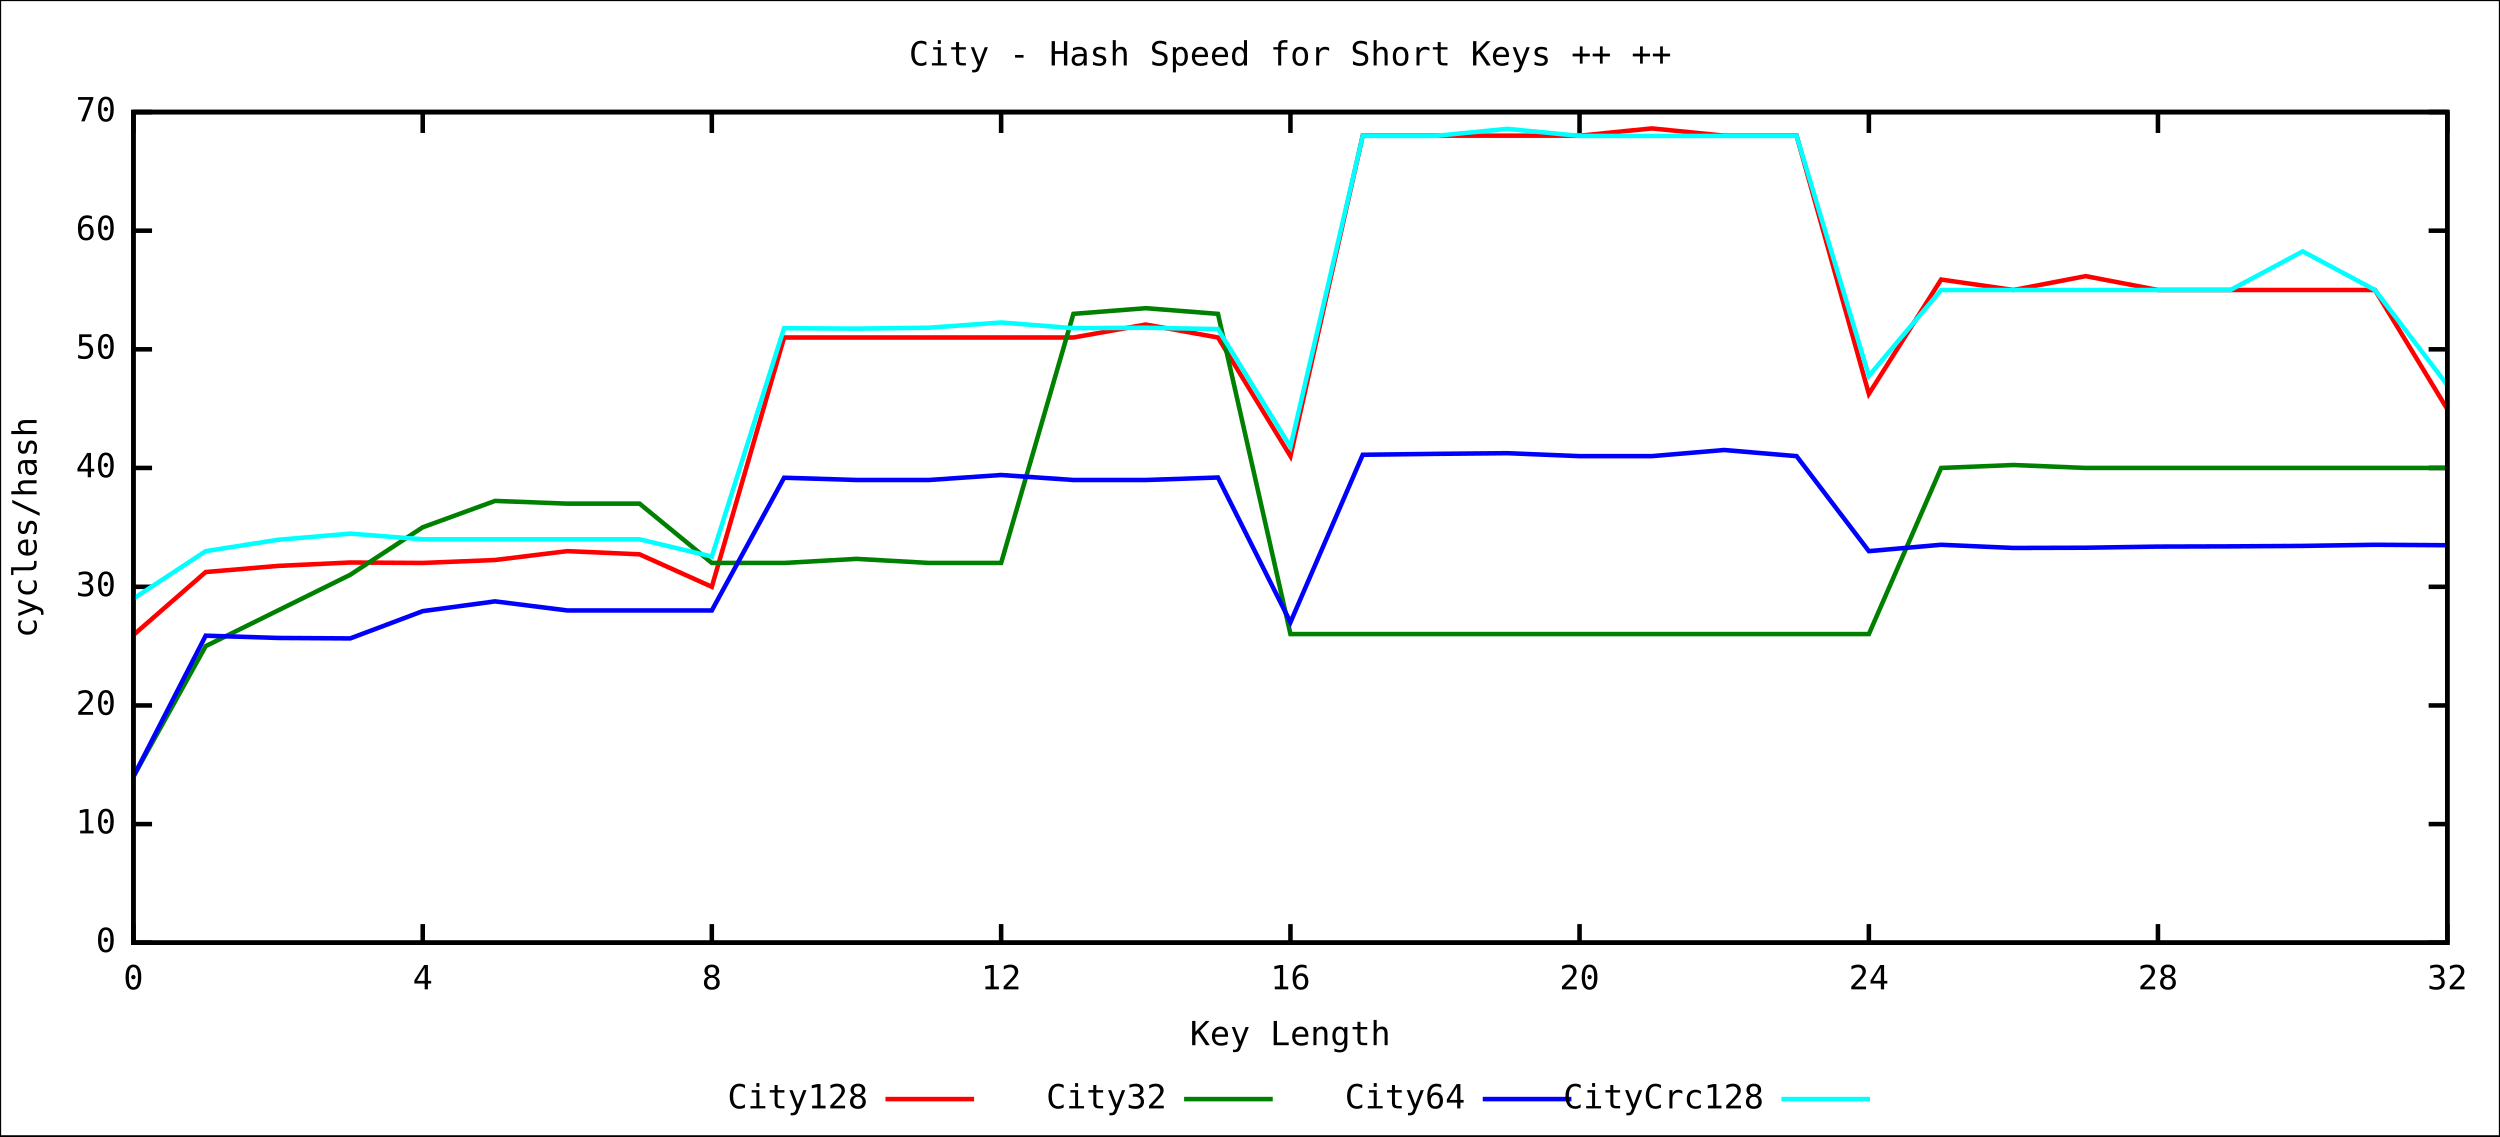
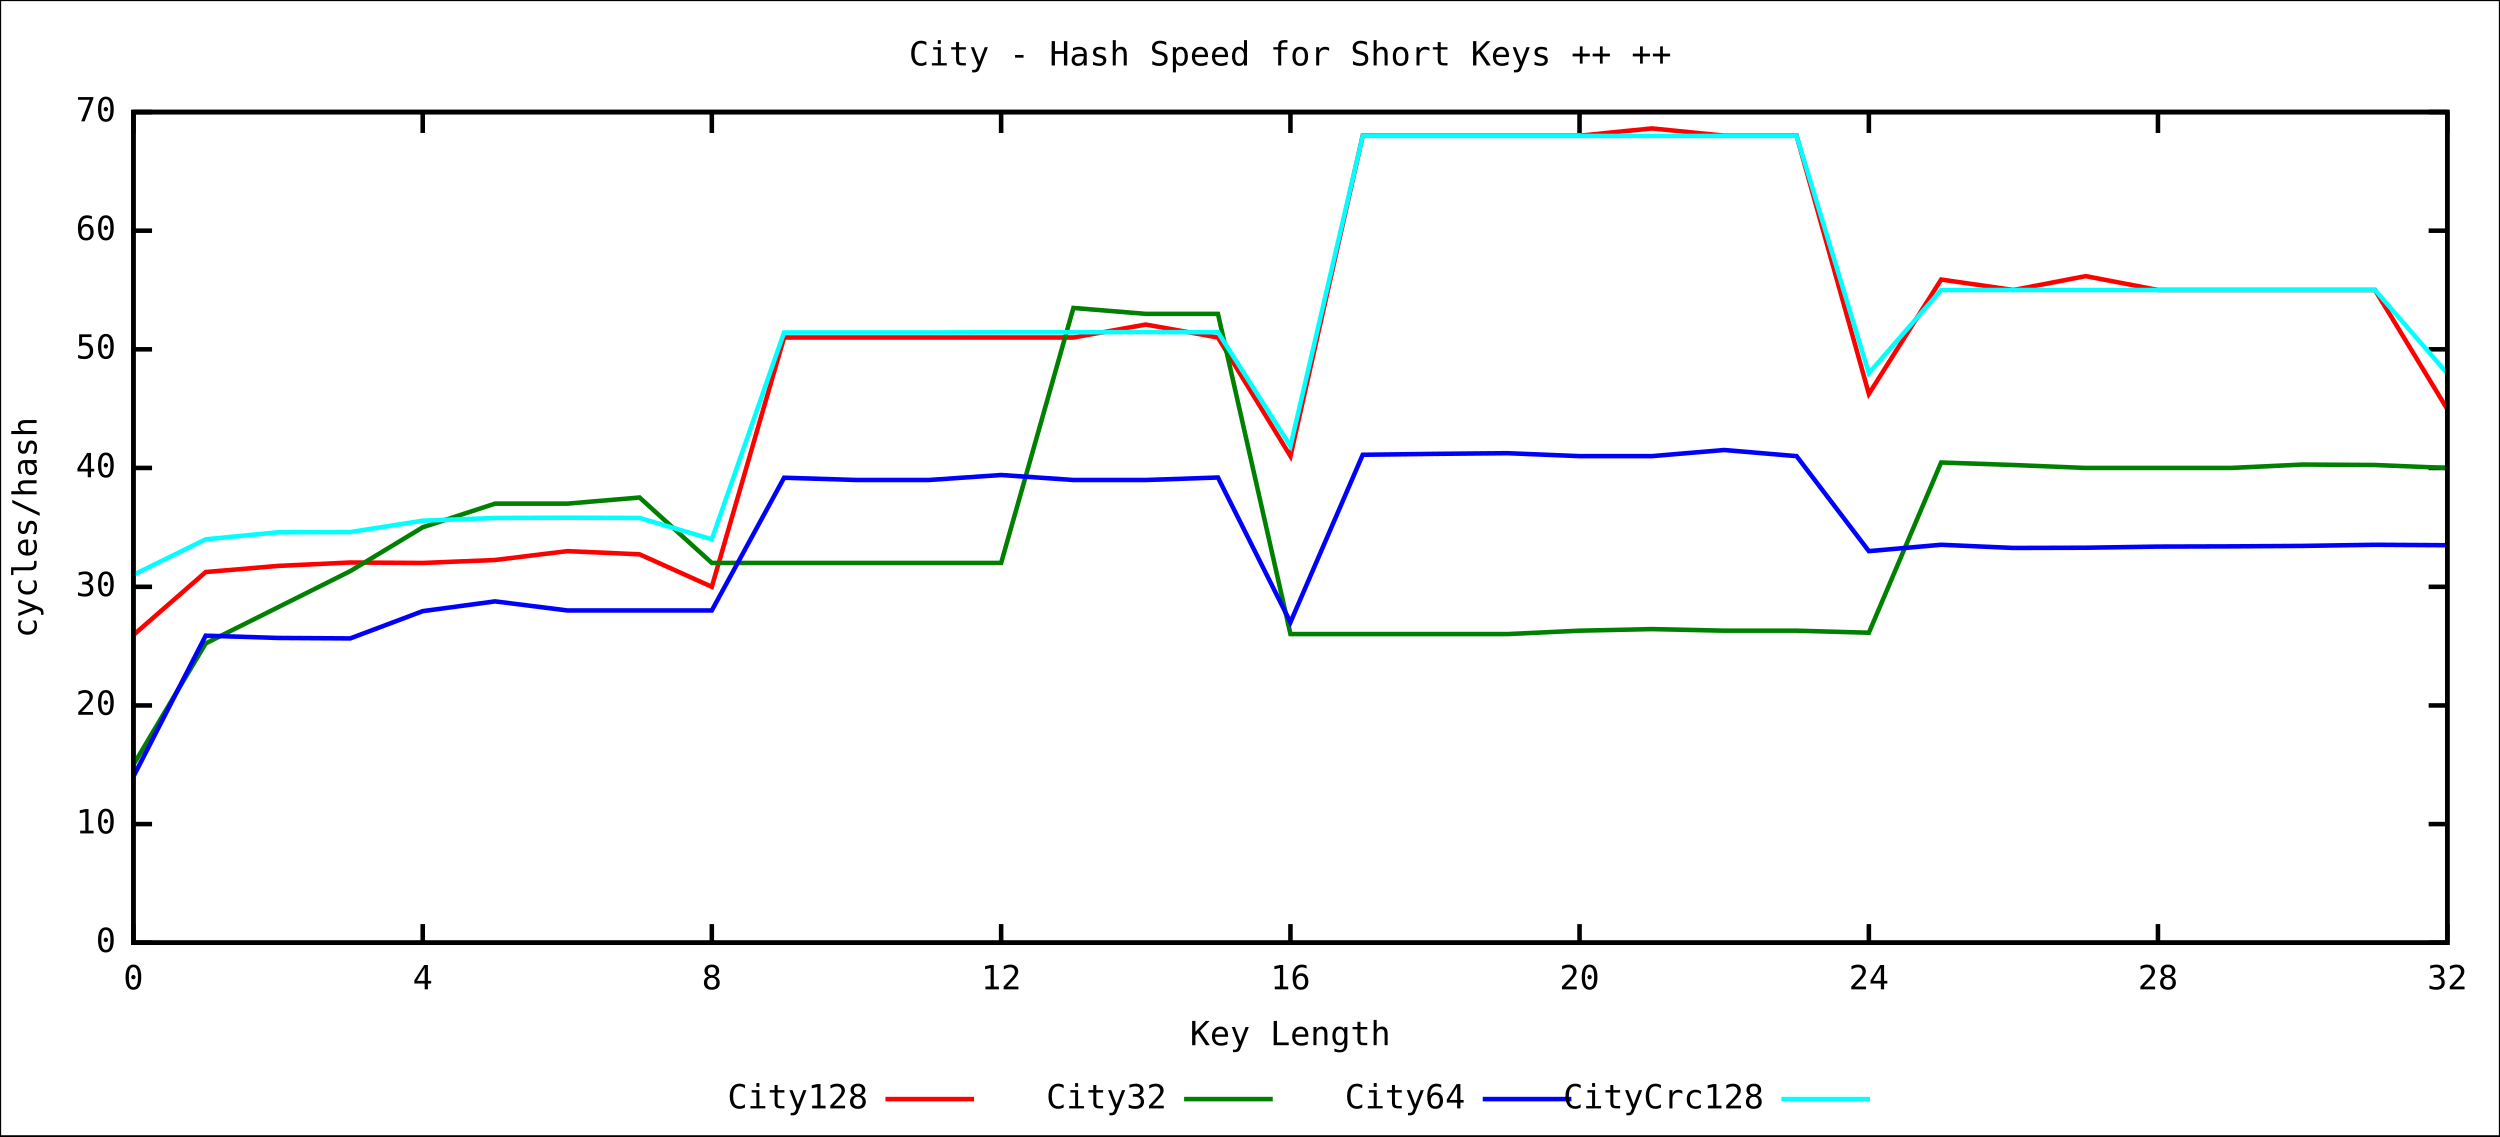
<svg xmlns="http://www.w3.org/2000/svg" xmlns:xlink="http://www.w3.org/1999/xlink" width="1100" height="500" viewBox="0 0 1100 500">
  <rect x="0" y="0" width="1100" height="500" fill="#ffffff" stroke="black" stroke-width="1" />
  <g id="gnuplot_canvas">
    <defs>
      <circle id="gpDot" r="0.5" stroke-width="0.5" />
      <path id="gpPt0" stroke-width="0.244" stroke="currentColor" d="M-1,0 h2 M0,-1 v2" />
      <path id="gpPt1" stroke-width="0.244" stroke="currentColor" d="M-1,-1 L1,1 M1,-1 L-1,1" />
      <path id="gpPt2" stroke-width="0.244" stroke="currentColor" d="M-1,0 L1,0 M0,-1 L0,1 M-1,-1 L1,1 M-1,1 L1,-1" />
      <rect id="gpPt3" stroke-width="0.244" stroke="currentColor" x="-1" y="-1" width="2" height="2" />
      <rect id="gpPt4" stroke-width="0.244" stroke="currentColor" fill="currentColor" x="-1" y="-1" width="2" height="2" />
      <circle id="gpPt5" stroke-width="0.244" stroke="currentColor" cx="0" cy="0" r="1" />
      <use xlink:href="#gpPt5" id="gpPt6" fill="currentColor" stroke="none" />
      <path id="gpPt7" stroke-width="0.244" stroke="currentColor" d="M0,-1.33 L-1.33,0.67 L1.33,0.67 z" />
      <use xlink:href="#gpPt7" id="gpPt8" fill="currentColor" stroke="none" />
      <use xlink:href="#gpPt7" id="gpPt9" stroke="currentColor" transform="rotate(180)" />
      <use xlink:href="#gpPt9" id="gpPt10" fill="currentColor" stroke="none" />
      <use xlink:href="#gpPt3" id="gpPt11" stroke="currentColor" transform="rotate(45)" />
      <use xlink:href="#gpPt11" id="gpPt12" fill="currentColor" stroke="none" />
    </defs>
    <g style="fill:none; color:white; stroke:currentColor; stroke-width:2.00; stroke-linecap:butt; stroke-linejoin:miter">
</g>
    <g style="fill:none; color:black; stroke:currentColor; stroke-width:2.00; stroke-linecap:butt; stroke-linejoin:miter">
      <path stroke="black" d="M58.7,414.8 L66.9,414.8 M1076.8,414.8 L1068.6,414.8  h0.01" />
      <g transform="translate(51.0,418.9)" style="stroke:none; fill:black; font-family:mono; font-size:11.00pt; text-anchor:end">
        <text> 0</text>
      </g>
      <path stroke="black" d="M58.7,362.6 L66.9,362.6 M1076.8,362.6 L1068.6,362.6  h0.01" />
      <g transform="translate(51.0,366.7)" style="stroke:none; fill:black; font-family:mono; font-size:11.00pt; text-anchor:end">
        <text> 10</text>
      </g>
      <path stroke="black" d="M58.7,310.4 L66.9,310.4 M1076.8,310.4 L1068.6,310.4  h0.01" />
      <g transform="translate(51.0,314.5)" style="stroke:none; fill:black; font-family:mono; font-size:11.00pt; text-anchor:end">
        <text> 20</text>
      </g>
      <path stroke="black" d="M58.7,258.2 L66.9,258.2 M1076.8,258.2 L1068.6,258.2  h0.01" />
      <g transform="translate(51.0,262.3)" style="stroke:none; fill:black; font-family:mono; font-size:11.00pt; text-anchor:end">
        <text> 30</text>
      </g>
      <path stroke="black" d="M58.7,205.9 L66.9,205.9 M1076.8,205.9 L1068.6,205.9  h0.01" />
      <g transform="translate(51.0,210.0)" style="stroke:none; fill:black; font-family:mono; font-size:11.00pt; text-anchor:end">
        <text> 40</text>
      </g>
      <path stroke="black" d="M58.7,153.7 L66.9,153.7 M1076.8,153.7 L1068.6,153.7  h0.01" />
      <g transform="translate(51.0,157.8)" style="stroke:none; fill:black; font-family:mono; font-size:11.00pt; text-anchor:end">
        <text> 50</text>
      </g>
      <path stroke="black" d="M58.7,101.5 L66.9,101.5 M1076.8,101.5 L1068.6,101.5  h0.01" />
      <g transform="translate(51.0,105.6)" style="stroke:none; fill:black; font-family:mono; font-size:11.00pt; text-anchor:end">
        <text> 60</text>
      </g>
      <path stroke="black" d="M58.7,49.3 L66.9,49.3 M1076.8,49.3 L1068.6,49.3  h0.01" />
      <g transform="translate(51.0,53.4)" style="stroke:none; fill:black; font-family:mono; font-size:11.00pt; text-anchor:end">
        <text> 70</text>
      </g>
      <path stroke="black" d="M58.7,414.8 L58.7,406.6 M58.7,49.3 L58.7,57.5  h0.01" />
      <g transform="translate(58.7,435.3)" style="stroke:none; fill:black; font-family:mono; font-size:11.00pt; text-anchor:middle">
        <text> 0</text>
      </g>
      <path stroke="black" d="M186.0,414.8 L186.0,406.6 M186.0,49.3 L186.0,57.5  h0.01" />
      <g transform="translate(186.0,435.3)" style="stroke:none; fill:black; font-family:mono; font-size:11.00pt; text-anchor:middle">
        <text> 4</text>
      </g>
      <path stroke="black" d="M313.2,414.8 L313.2,406.6 M313.2,49.3 L313.2,57.5  h0.01" />
      <g transform="translate(313.2,435.3)" style="stroke:none; fill:black; font-family:mono; font-size:11.00pt; text-anchor:middle">
        <text> 8</text>
      </g>
      <path stroke="black" d="M440.5,414.8 L440.5,406.6 M440.5,49.3 L440.5,57.5  h0.01" />
      <g transform="translate(440.5,435.3)" style="stroke:none; fill:black; font-family:mono; font-size:11.00pt; text-anchor:middle">
        <text> 12</text>
      </g>
      <path stroke="black" d="M567.8,414.8 L567.8,406.6 M567.8,49.3 L567.8,57.5  h0.01" />
      <g transform="translate(567.8,435.3)" style="stroke:none; fill:black; font-family:mono; font-size:11.00pt; text-anchor:middle">
        <text> 16</text>
      </g>
      <path stroke="black" d="M695.0,414.8 L695.0,406.6 M695.0,49.3 L695.0,57.5  h0.01" />
      <g transform="translate(695.0,435.3)" style="stroke:none; fill:black; font-family:mono; font-size:11.00pt; text-anchor:middle">
        <text> 20</text>
      </g>
      <path stroke="black" d="M822.3,414.8 L822.3,406.6 M822.3,49.3 L822.3,57.5  h0.01" />
      <g transform="translate(822.3,435.3)" style="stroke:none; fill:black; font-family:mono; font-size:11.00pt; text-anchor:middle">
        <text> 24</text>
      </g>
      <path stroke="black" d="M949.5,414.8 L949.5,406.6 M949.5,49.3 L949.5,57.5  h0.01" />
      <g transform="translate(949.5,435.3)" style="stroke:none; fill:black; font-family:mono; font-size:11.00pt; text-anchor:middle">
        <text> 28</text>
      </g>
      <path stroke="black" d="M1076.8,414.8 L1076.8,406.6 M1076.8,49.3 L1076.8,57.5  h0.01" />
      <g transform="translate(1076.8,435.3)" style="stroke:none; fill:black; font-family:mono; font-size:11.00pt; text-anchor:middle">
        <text> 32</text>
      </g>
      <path stroke="black" d="M58.7,49.3 L58.7,414.8 L1076.8,414.8 L1076.8,49.3 L58.7,49.3 Z  h0.01" />
      <g transform="translate(16.1,232.1) rotate(270)" style="stroke:none; fill:black; font-family:mono; font-size:11.00pt; text-anchor:middle">
        <text>cycles/hash</text>
      </g>
      <g transform="translate(567.7,459.9)" style="stroke:none; fill:black; font-family:mono; font-size:11.00pt; text-anchor:middle">
        <text>Key Length</text>
      </g>
      <g transform="translate(567.7,28.8)" style="stroke:none; fill:black; font-family:mono; font-size:11.00pt; text-anchor:middle">
        <text>City - Hash Speed for Short Keys <a href="City.medium.svg">++</a>
          <a href="City.long.svg">++</a>
        </text>
      </g>
    </g>
    <g id="City128">
      <g style="fill:none; color:red; stroke:currentColor; stroke-width:2.00; stroke-linecap:butt; stroke-linejoin:miter">
        <g visibility="visible">
          <g transform="translate(381.9,487.7)" style="stroke:none; fill:black; font-family:mono; font-size:11.00pt; text-anchor:end">
            <text>City128</text>
          </g>
          <path d="M389.6,483.6 L428.6,483.6  h0.01" />
        </g>
        <path d="M58.7,279.4 L90.5,251.7 L122.3,249.0 L154.1,247.5 L186.0,247.7 L217.8,246.4 L249.6,242.5 L281.4,243.9    L313.2,258.2 L345.0,148.5 L376.9,148.5 L408.7,148.5 L440.5,148.5 L472.3,148.5 L504.1,142.8 L535.9,148.5    L567.8,200.7 L599.6,59.7 L631.4,59.7 L663.2,59.7 L695.0,59.7 L726.8,56.5 L758.6,59.7 L790.5,59.7    L822.3,173.3 L854.1,123.0 L885.9,127.6 L917.7,121.5 L949.5,127.6 L981.4,127.6 L1013.2,127.6 L1045.0,127.6    L1076.8,180.0  h0.01" />
      </g>
    </g>
    <g id="City32">
      <g style="fill:none; color:green; stroke:currentColor; stroke-width:2.00; stroke-linecap:butt; stroke-linejoin:miter">
        <g visibility="visible">
          <g transform="translate(513.3,487.7)" style="stroke:none; fill:black; font-family:mono; font-size:11.00pt; text-anchor:end">
            <text>City32</text>
          </g>
          <path d="M521.0,483.6 L560.0,483.6  h0.01" />
        </g>
-         <path d="M58.7,341.7 L90.5,284.3 L122.3,268.6 L154.1,252.9 L186.0,232.0 L217.8,220.4 L249.6,221.6 L281.4,221.6    L313.2,247.7 L345.0,247.7 L376.9,245.9 L408.7,247.7 L440.5,247.7 L472.3,138.1 L504.1,135.6 L535.9,138.1    L567.8,279.0 L599.6,279.0 L631.4,279.0 L663.2,279.0 L695.0,279.0 L726.8,279.0 L758.6,279.0 L790.5,279.0    L822.3,279.0 L854.1,205.9 L885.9,204.6 L917.7,205.9 L949.5,205.9 L981.4,205.9 L1013.2,205.9 L1045.0,205.9    L1076.8,205.9  h0.01" />
+         <path d="M58.7,336.5 L90.5,283.1 L122.3,267.2 L154.1,251.3 L186.0,232.0 L217.8,221.6 L249.6,221.6 L281.4,218.9    L313.2,247.7 L345.0,247.7 L376.9,247.7 L408.7,247.7 L440.5,247.7 L472.3,135.5 L504.1,138.1 L535.9,138.1    L567.8,279.0 L599.6,279.0 L631.4,279.0 L663.2,279.0 L695.0,277.5 L726.8,276.8 L758.6,277.5 L790.5,277.5    L822.3,278.4 L854.1,203.5 L885.9,204.6 L917.7,205.9 L949.5,205.9 L981.4,205.9 L1013.2,204.4 L1045.0,204.6    L1076.8,205.9  h0.01" />
      </g>
    </g>
    <g id="City64">
      <g style="fill:none; color:blue; stroke:currentColor; stroke-width:2.00; stroke-linecap:butt; stroke-linejoin:miter">
        <g visibility="visible">
          <g transform="translate(644.7,487.7)" style="stroke:none; fill:black; font-family:mono; font-size:11.00pt; text-anchor:end">
            <text>City64</text>
          </g>
          <path d="M652.4,483.6 L691.4,483.6  h0.01" />
        </g>
        <path d="M58.7,341.7 L90.5,279.7 L122.3,280.7 L154.1,280.9 L186.0,268.9 L217.8,264.6 L249.6,268.6 L281.4,268.6    L313.2,268.6 L345.0,210.2 L376.9,211.2 L408.7,211.2 L440.5,209.0 L472.3,211.2 L504.1,211.2 L535.9,210.1    L567.8,273.8 L599.6,200.1 L631.4,199.7 L663.2,199.4 L695.0,200.7 L726.8,200.7 L758.6,198.0 L790.5,200.7    L822.3,242.5 L854.1,239.7 L885.9,241.1 L917.7,241.0 L949.5,240.5 L981.4,240.4 L1013.2,240.2 L1045.0,239.7    L1076.8,239.9  h0.01" />
      </g>
    </g>
    <g id="CityCrc128">
      <g style="fill:none; color:cyan; stroke:currentColor; stroke-width:2.00; stroke-linecap:butt; stroke-linejoin:miter">
        <g visibility="visible">
          <g transform="translate(776.1,487.7)" style="stroke:none; fill:black; font-family:mono; font-size:11.00pt; text-anchor:end">
            <text>CityCrc128</text>
          </g>
          <path d="M783.8,483.6 L822.8,483.6  h0.01" />
        </g>
-         <path d="M58.7,263.4 L90.5,242.5 L122.3,237.5 L154.1,234.8 L186.0,237.3 L217.8,237.3 L249.6,237.3 L281.4,237.3    L313.2,244.9 L345.0,144.4 L376.9,144.6 L408.7,144.2 L440.5,141.9 L472.3,144.4 L504.1,144.2 L535.9,144.8    L567.8,196.6 L599.6,59.8 L631.4,59.8 L663.2,56.7 L695.0,59.8 L726.8,59.8 L758.6,59.8 L790.5,59.8    L822.3,165.4 L854.1,127.6 L885.9,127.6 L917.7,127.6 L949.5,127.6 L981.4,127.6 L1013.2,110.6 L1045.0,127.6    L1076.8,169.4  h0.01" />
+         <path d="M58.7,252.9 L90.5,237.3 L122.3,234.2 L154.1,234.1 L186.0,229.1 L217.8,227.9 L249.6,227.8 L281.4,227.9    L313.2,237.3 L345.0,146.3 L376.9,146.3 L408.7,146.3 L440.5,146.2 L472.3,146.2 L504.1,146.1 L535.9,146.2    L567.8,196.3 L599.6,59.8 L631.4,59.8 L663.2,59.8 L695.0,59.8 L726.8,59.8 L758.6,59.8 L790.5,59.8    L822.3,164.2 L854.1,127.6 L885.9,127.6 L917.7,127.6 L949.5,127.6 L981.4,127.6 L1013.2,127.6 L1045.0,127.6    L1076.8,164.3  h0.01" />
      </g>
    </g>
    <g style="fill:none; color:black; stroke:currentColor; stroke-width:2.00; stroke-linecap:butt; stroke-linejoin:miter">
      <path stroke="black" d="M58.7,49.3 L58.7,414.8 L1076.8,414.8 L1076.8,49.3 L58.7,49.3 Z  h0.01" />
    </g>
  </g>
  <text id="coord_text" text-anchor="start" pointer-events="none" font-size="12" font-family="Arial" visibility="hidden"> </text>
</svg>
